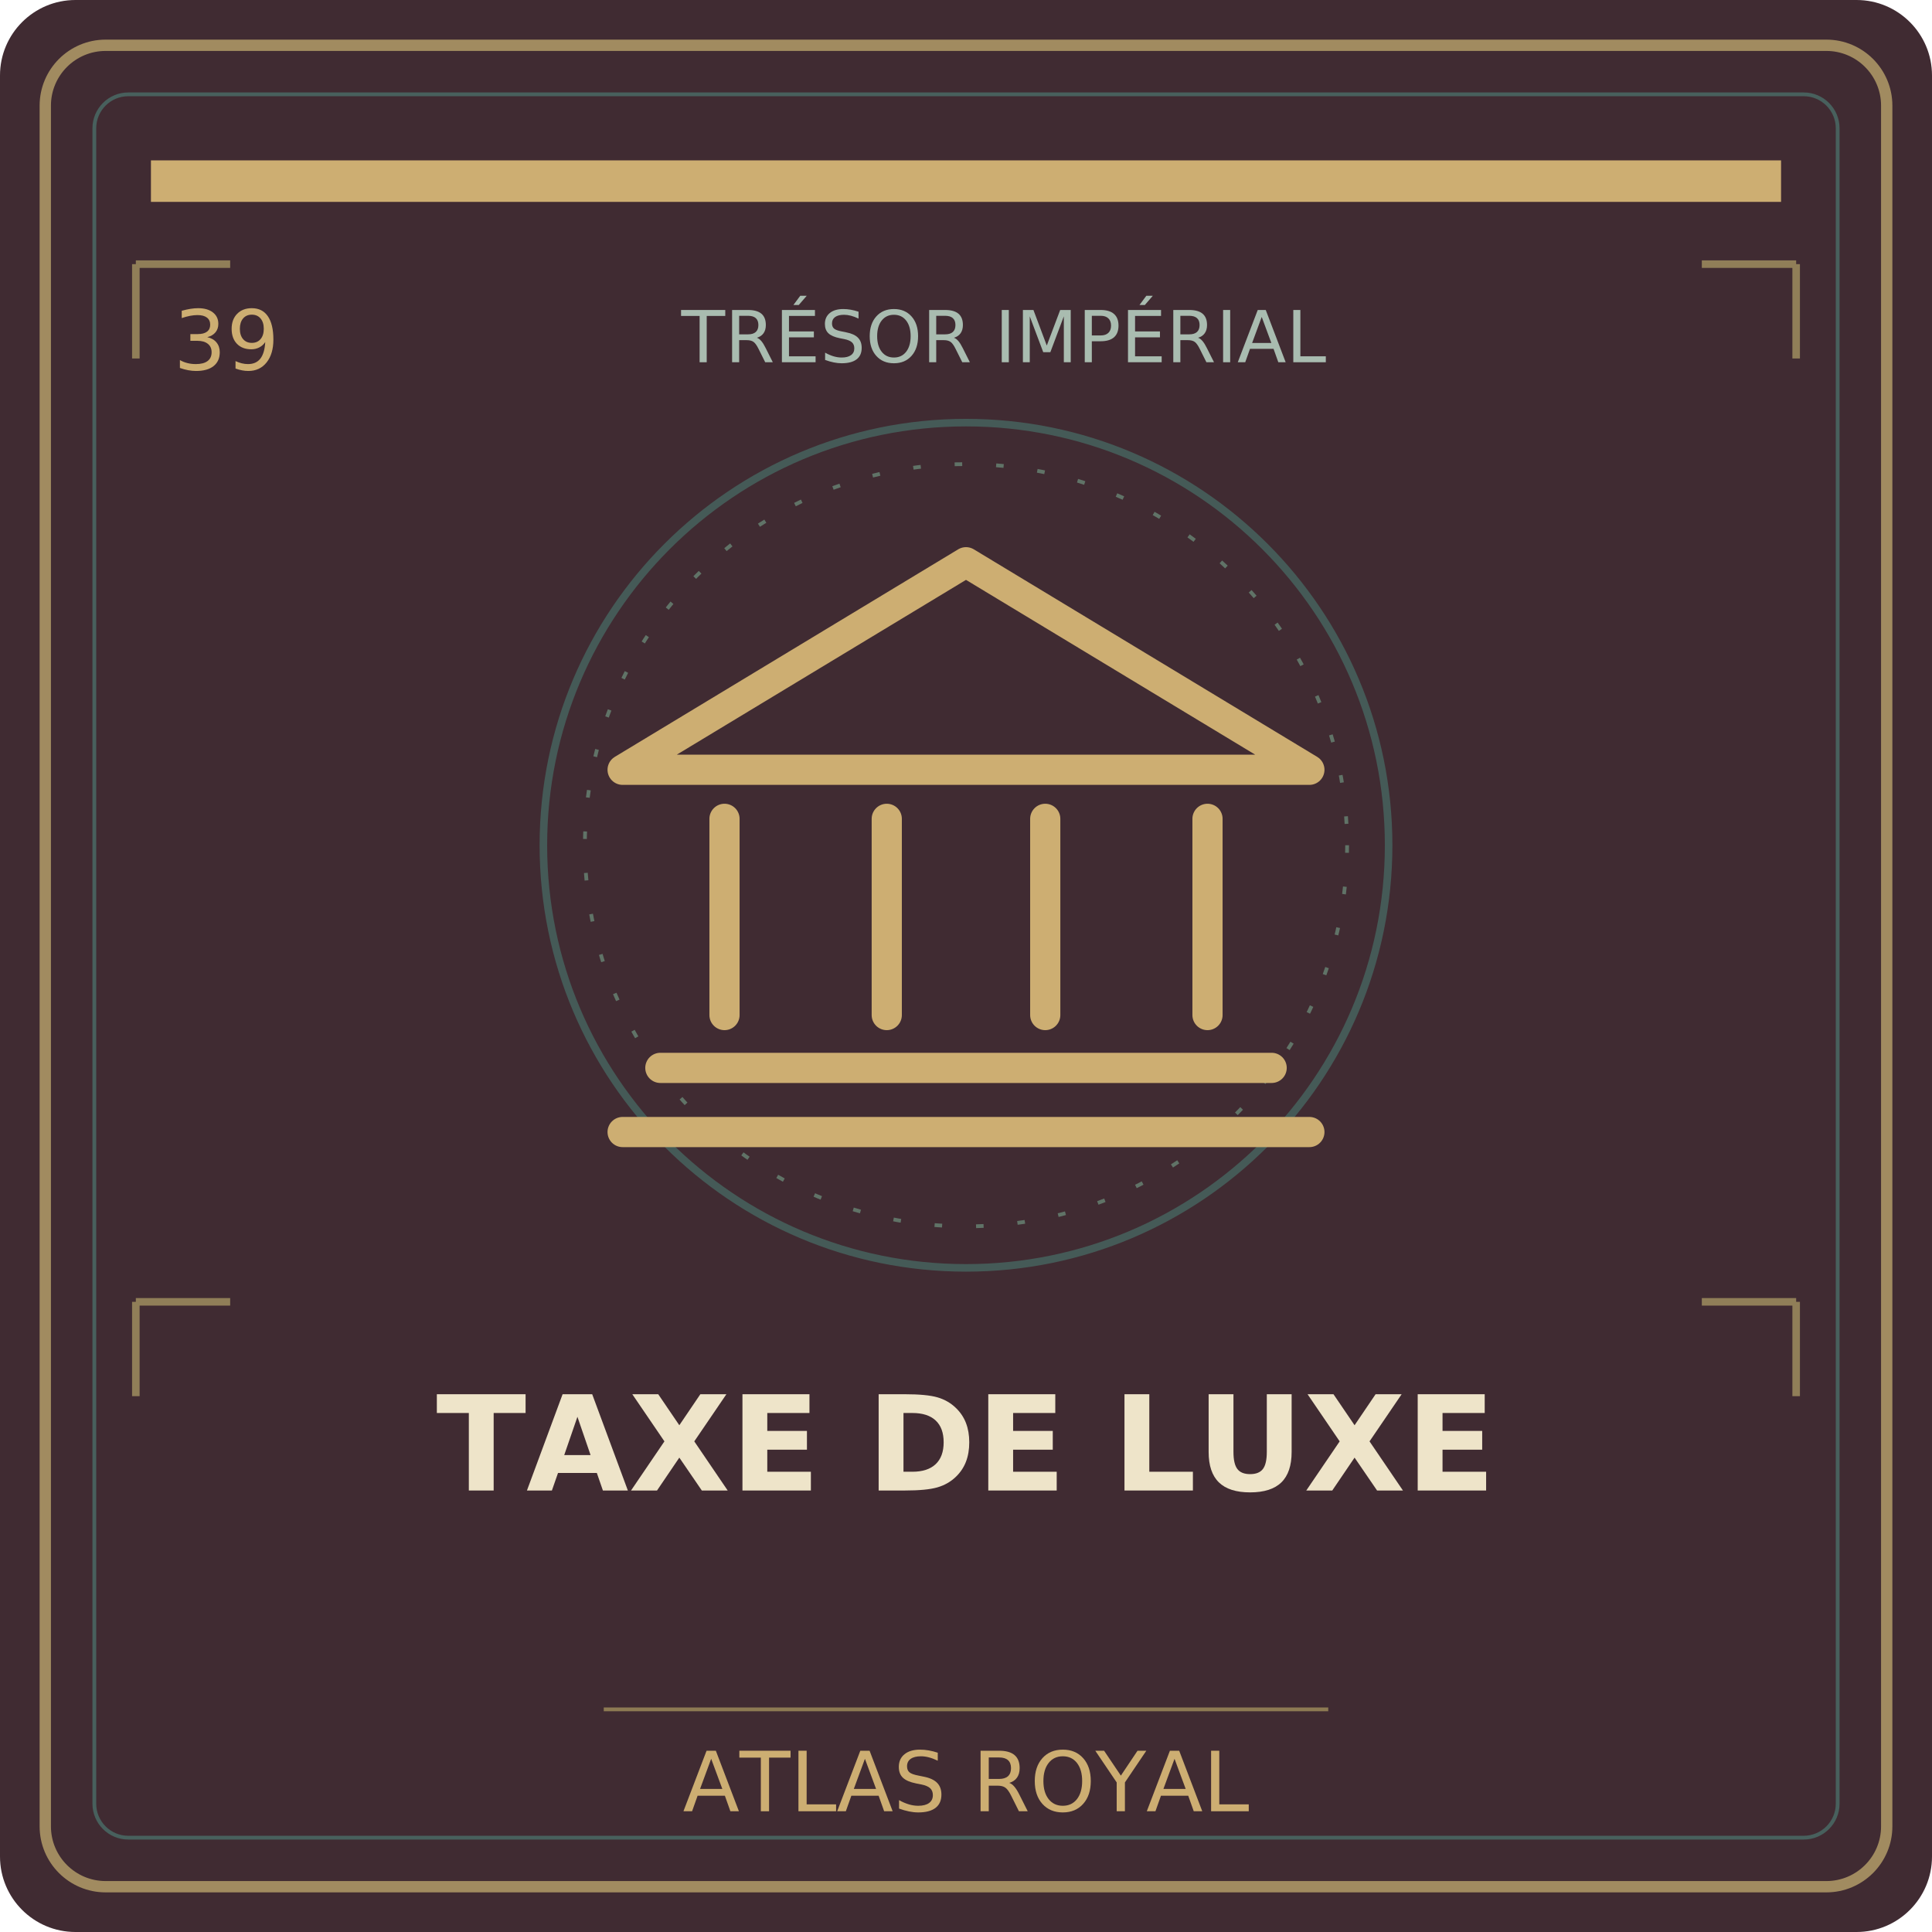
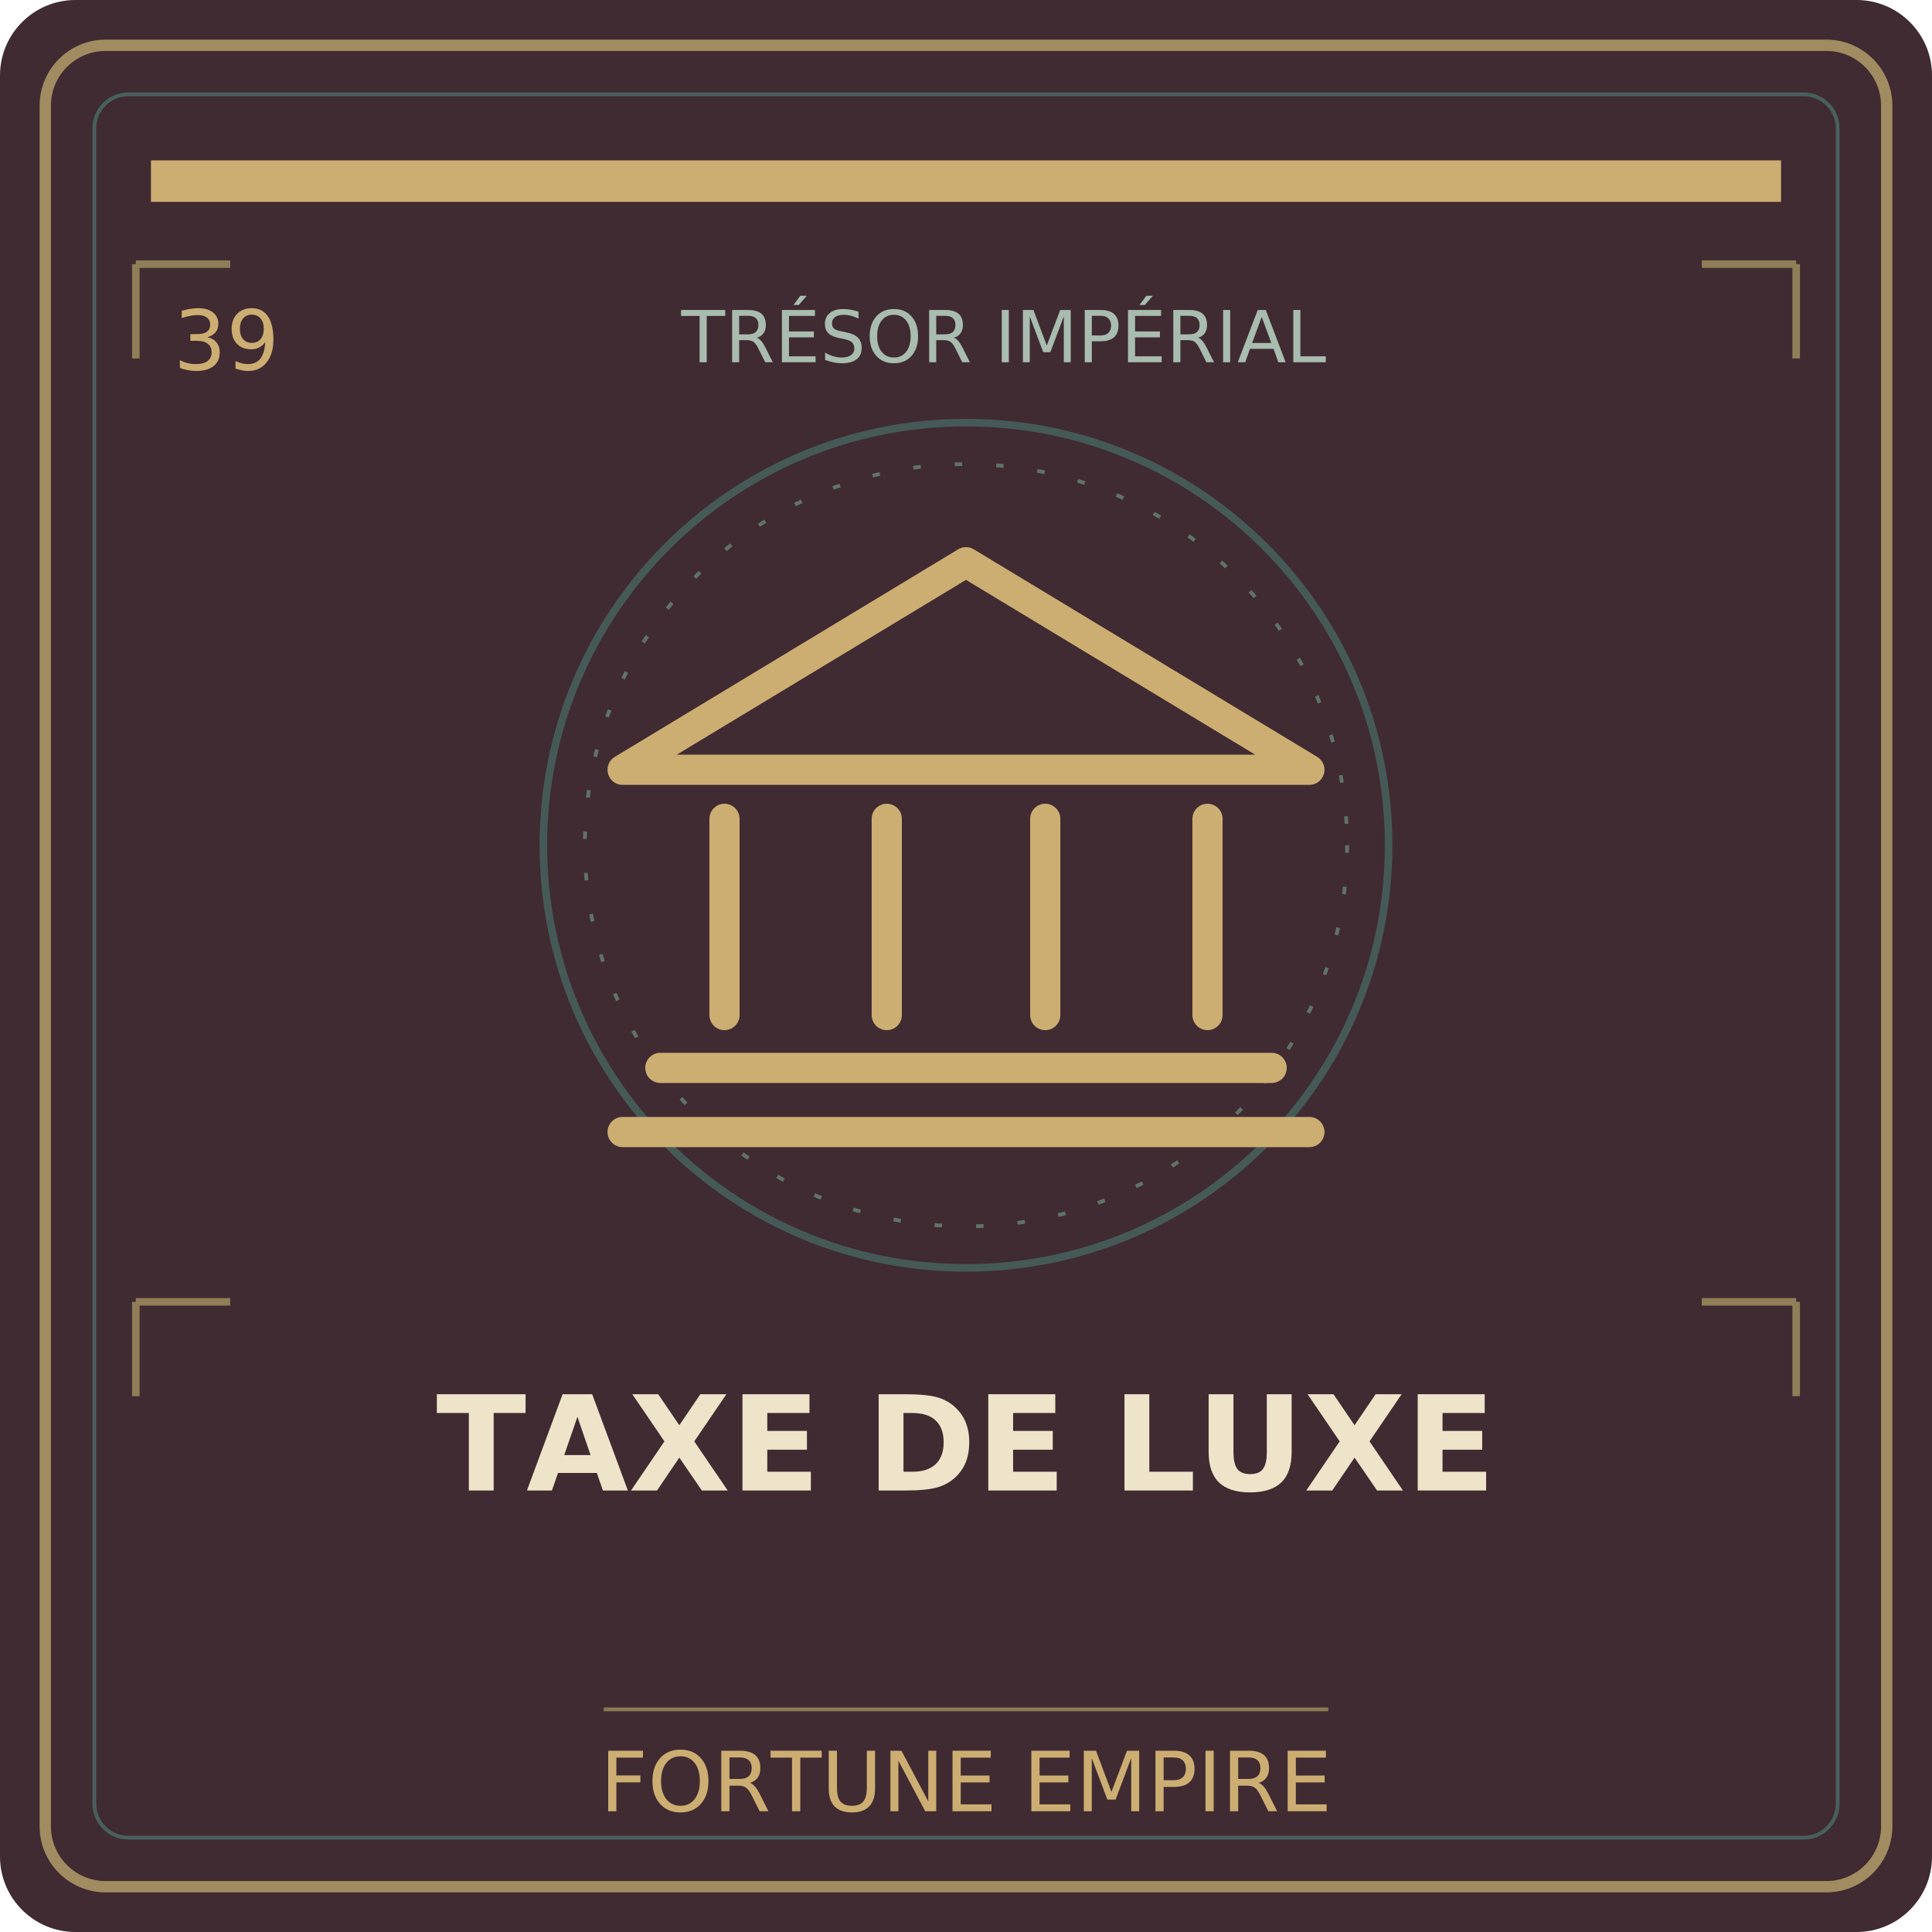
<svg xmlns="http://www.w3.org/2000/svg" width="768" height="768" viewBox="0 0 512 512" font-family="DejaVu Sans, sans-serif">
  <rect width="512" height="512" rx="20" fill="#402b32" />
  <rect x="12" y="12" width="488" height="488" rx="16" fill="none" stroke="#a18b60" stroke-width="3" />
  <rect x="25" y="25" width="462" height="462" rx="9" fill="none" stroke="#48605d" />
  <path d="M40 48H472" stroke="#CDAE72" stroke-width="11" />
  <path d="M36 70h25m-25 0v25M476 70h-25m25 0v25" stroke="#907e58" stroke-width="2" fill="none" />
  <path d="M36 345h25m-25 0v25M476 345h-25m25 0v25" stroke="#907e58" stroke-width="2" fill="none" />
  <g fill="#CDAE72" aria-label="39" transform="translate(46.00293 98)">
    <path d="M831 805Q976 774 1057.5 676.0Q1139 578 1139 434Q1139 213 987.0 92.0Q835 -29 555 -29Q461 -29 361.5 -10.5Q262 8 156 45V240Q240 191 340.0 166.0Q440 141 549 141Q739 141 838.5 216.0Q938 291 938 434Q938 566 845.5 640.5Q753 715 588 715H414V881H596Q745 881 824.0 940.5Q903 1000 903 1112Q903 1227 821.5 1288.5Q740 1350 588 1350Q505 1350 410.0 1332.0Q315 1314 201 1276V1456Q316 1488 416.5 1504.0Q517 1520 606 1520Q836 1520 970.0 1415.5Q1104 1311 1104 1133Q1104 1009 1033.0 923.5Q962 838 831 805Z" transform="translate(0 0) scale(0.01074219 -0.01074219)" />
    <path d="M225 31V215Q301 179 379.0 160.0Q457 141 532 141Q732 141 837.5 275.5Q943 410 958 684Q900 598 811.0 552.0Q722 506 614 506Q390 506 259.5 641.5Q129 777 129 1012Q129 1242 265.0 1381.0Q401 1520 627 1520Q886 1520 1022.5 1321.5Q1159 1123 1159 745Q1159 392 991.5 181.5Q824 -29 541 -29Q465 -29 387.0 -14.0Q309 1 225 31ZM627 664Q763 664 842.5 757.0Q922 850 922 1012Q922 1173 842.5 1266.5Q763 1360 627 1360Q491 1360 411.5 1266.5Q332 1173 332 1012Q332 850 411.5 757.0Q491 664 627 664Z" transform="translate(13.99707 0) scale(0.01074219 -0.01074219)" />
  </g>
  <g fill="#a9bcb0" aria-label="TRÉSOR IMPÉRIAL" transform="translate(180.5417 96)">
    <path d="M-6 1493H1257V1323H727V0H524V1323H-6Z" transform="translate(0 0) scale(0.009277344 -0.009277344)" />
    <path d="M909 700Q974 678 1035.5 606.0Q1097 534 1159 408L1364 0H1147L956 383Q882 533 812.5 582.0Q743 631 623 631H403V0H201V1493H657Q913 1493 1039.0 1386.0Q1165 1279 1165 1063Q1165 922 1099.5 829.0Q1034 736 909 700ZM403 1327V797H657Q803 797 877.5 864.5Q952 932 952 1063Q952 1194 877.5 1260.5Q803 1327 657 1327Z" transform="translate(11.60596 0) scale(0.009277344 -0.009277344)" />
    <path d="M201 1493H1145V1323H403V881H1114V711H403V170H1163V0H201ZM725 1899H910L682 1635H529Z" transform="translate(24.80762 0) scale(0.009277344 -0.009277344)" />
    <path d="M1096 1444V1247Q981 1302 879.0 1329.0Q777 1356 682 1356Q517 1356 427.5 1292.0Q338 1228 338 1110Q338 1011 397.5 960.5Q457 910 623 879L745 854Q971 811 1078.5 702.5Q1186 594 1186 412Q1186 195 1040.5 83.0Q895 -29 614 -29Q508 -29 388.5 -5.0Q269 19 141 66V274Q264 205 382.0 170.0Q500 135 614 135Q787 135 881.0 203.0Q975 271 975 397Q975 507 907.5 569.0Q840 631 686 662L563 686Q337 731 236.0 827.0Q135 923 135 1094Q135 1292 274.5 1406.0Q414 1520 659 1520Q764 1520 873.0 1501.0Q982 1482 1096 1444Z" transform="translate(36.8125 0) scale(0.009277344 -0.009277344)" />
    <path d="M807 1356Q587 1356 457.5 1192.0Q328 1028 328 745Q328 463 457.5 299.0Q587 135 807 135Q1027 135 1155.5 299.0Q1284 463 1284 745Q1284 1028 1155.5 1192.0Q1027 1356 807 1356ZM807 1520Q1121 1520 1309.0 1309.5Q1497 1099 1497 745Q1497 392 1309.0 181.5Q1121 -29 807 -29Q492 -29 303.5 181.0Q115 391 115 745Q115 1099 303.5 1309.5Q492 1520 807 1520Z" transform="translate(48.87305 0) scale(0.009277344 -0.009277344)" />
    <path d="M909 700Q974 678 1035.5 606.0Q1097 534 1159 408L1364 0H1147L956 383Q882 533 812.5 582.0Q743 631 623 631H403V0H201V1493H657Q913 1493 1039.0 1386.0Q1165 1279 1165 1063Q1165 922 1099.5 829.0Q1034 736 909 700ZM403 1327V797H657Q803 797 877.5 864.5Q952 932 952 1063Q952 1194 877.5 1260.5Q803 1327 657 1327Z" transform="translate(63.82812 0) scale(0.009277344 -0.009277344)" />
    <path d="M201 1493H403V0H201Z" transform="translate(83.06934 0) scale(0.009277344 -0.009277344)" />
    <path d="M201 1493H502L883 477L1266 1493H1567V0H1370V1311L985 287H782L397 1311V0H201Z" transform="translate(88.67285 0) scale(0.009277344 -0.009277344)" />
    <path d="M403 1327V766H657Q798 766 875.0 839.0Q952 912 952 1047Q952 1181 875.0 1254.0Q798 1327 657 1327ZM201 1493H657Q908 1493 1036.5 1379.5Q1165 1266 1165 1047Q1165 826 1036.5 713.0Q908 600 657 600H403V0H201Z" transform="translate(105.0659 0) scale(0.009277344 -0.009277344)" />
    <path d="M201 1493H1145V1323H403V881H1114V711H403V170H1163V0H201ZM725 1899H910L682 1635H529Z" transform="translate(116.5234 0) scale(0.009277344 -0.009277344)" />
    <path d="M909 700Q974 678 1035.5 606.0Q1097 534 1159 408L1364 0H1147L956 383Q882 533 812.5 582.0Q743 631 623 631H403V0H201V1493H657Q913 1493 1039.0 1386.0Q1165 1279 1165 1063Q1165 922 1099.5 829.0Q1034 736 909 700ZM403 1327V797H657Q803 797 877.5 864.5Q952 932 952 1063Q952 1194 877.5 1260.5Q803 1327 657 1327Z" transform="translate(128.5283 0) scale(0.009277344 -0.009277344)" />
    <path d="M201 1493H403V0H201Z" transform="translate(141.73 0) scale(0.009277344 -0.009277344)" />
    <path d="M700 1294 426 551H975ZM586 1493H815L1384 0H1174L1038 383H365L229 0H16Z" transform="translate(147.3335 0) scale(0.009277344 -0.009277344)" />
    <path d="M201 1493H403V170H1130V0H201Z" transform="translate(160.3311 0) scale(0.009277344 -0.009277344)" />
  </g>
  <circle cx="256" cy="224" r="112" fill="none" stroke="#455a57" stroke-width="2" />
  <circle cx="256" cy="224" r="101" fill="none" stroke="#607367" stroke-width="1" stroke-dasharray="2 9" />
  <path d="M165 204L256 149L347 204Z M175 283H337 M165 300H347 M192 217V269 M235 217V269 M277 217V269 M320 217V269" stroke="#CDAE72" stroke-width="8" stroke-linecap="round" stroke-linejoin="round" fill="none" />
  <g fill="#eee4c9" aria-label="TAXE DE LUXE" transform="translate(115.5984 395)">
    <path d="M10 1493H1386V1202H891V0H506V1202H10Z" transform="translate(0 0) scale(0.01708984 -0.01708984)" />
    <path d="M1094 272H492L397 0H10L563 1493H1022L1575 0H1188ZM588 549H997L793 1143Z" transform="translate(23.87451 0) scale(0.01708984 -0.01708984)" />
    <path d="M1020 762 1538 0H1137L788 510L442 0H39L557 762L59 1493H461L788 1012L1114 1493H1518Z" transform="translate(50.96191 0) scale(0.01708984 -0.01708984)" />
    <path d="M188 1493H1227V1202H573V924H1188V633H573V291H1249V0H188Z" transform="translate(77.94678 0) scale(0.01708984 -0.01708984)" />
    <path d="M573 1202V291H711Q947 291 1071.5 408.0Q1196 525 1196 748Q1196 970 1072.0 1086.0Q948 1202 711 1202ZM188 1493H594Q934 1493 1100.5 1444.5Q1267 1396 1386 1280Q1491 1179 1542.0 1047.0Q1593 915 1593 748Q1593 579 1542.0 446.5Q1491 314 1386 213Q1266 97 1098.0 48.5Q930 0 594 0H188Z" transform="translate(114.0405 0) scale(0.01708984 -0.01708984)" />
    <path d="M188 1493H1227V1202H573V924H1188V633H573V291H1249V0H188Z" transform="translate(143.0933 0) scale(0.01708984 -0.01708984)" />
    <path d="M188 1493H573V291H1249V0H188Z" transform="translate(179.187 0) scale(0.01708984 -0.01708984)" />
    <path d="M188 1493H573V598Q573 413 633.5 333.5Q694 254 831 254Q969 254 1029.5 333.5Q1090 413 1090 598V1493H1475V598Q1475 281 1316.0 126.0Q1157 -29 831 -29Q506 -29 347.0 126.0Q188 281 188 598Z" transform="translate(201.4893 0) scale(0.01708984 -0.01708984)" />
    <path d="M1020 762 1538 0H1137L788 510L442 0H39L557 762L59 1493H461L788 1012L1114 1493H1518Z" transform="translate(229.9097 0) scale(0.01708984 -0.01708984)" />
    <path d="M188 1493H1227V1202H573V924H1188V633H573V291H1249V0H188Z" transform="translate(256.8945 0) scale(0.01708984 -0.01708984)" />
  </g>
  <path d="M160 453H352" stroke="#8d7a53" />
-   <g fill="#CDAE72" aria-label="ATLAS ROYAL" transform="translate(180.9497 480)">
-     <path d="M700 1294 426 551H975ZM586 1493H815L1384 0H1174L1038 383H365L229 0H16Z" transform="translate(0 0) scale(0.01074219 -0.01074219)" />
-     <path d="M-6 1493H1257V1323H727V0H524V1323H-6Z" transform="translate(15.0498 0) scale(0.01074219 -0.01074219)" />
-     <path d="M201 1493H403V170H1130V0H201Z" transform="translate(28.48828 0) scale(0.01074219 -0.01074219)" />
-     <path d="M700 1294 426 551H975ZM586 1493H815L1384 0H1174L1038 383H365L229 0H16Z" transform="translate(40.74512 0) scale(0.01074219 -0.01074219)" />
-     <path d="M1096 1444V1247Q981 1302 879.0 1329.0Q777 1356 682 1356Q517 1356 427.5 1292.0Q338 1228 338 1110Q338 1011 397.5 960.5Q457 910 623 879L745 854Q971 811 1078.5 702.5Q1186 594 1186 412Q1186 195 1040.5 83.0Q895 -29 614 -29Q508 -29 388.5 -5.0Q269 19 141 66V274Q264 205 382.0 170.0Q500 135 614 135Q787 135 881.0 203.0Q975 271 975 397Q975 507 907.5 569.0Q840 631 686 662L563 686Q337 731 236.0 827.0Q135 923 135 1094Q135 1292 274.5 1406.0Q414 1520 659 1520Q764 1520 873.0 1501.0Q982 1482 1096 1444Z" transform="translate(55.79492 0) scale(0.01074219 -0.01074219)" />
-     <path d="M909 700Q974 678 1035.5 606.0Q1097 534 1159 408L1364 0H1147L956 383Q882 533 812.5 582.0Q743 631 623 631H403V0H201V1493H657Q913 1493 1039.0 1386.0Q1165 1279 1165 1063Q1165 922 1099.5 829.0Q1034 736 909 700ZM403 1327V797H657Q803 797 877.5 864.5Q952 932 952 1063Q952 1194 877.5 1260.5Q803 1327 657 1327Z" transform="translate(76.75293 0) scale(0.01074219 -0.01074219)" />
-     <path d="M807 1356Q587 1356 457.5 1192.0Q328 1028 328 745Q328 463 457.5 299.0Q587 135 807 135Q1027 135 1155.5 299.0Q1284 463 1284 745Q1284 1028 1155.5 1192.0Q1027 1356 807 1356ZM807 1520Q1121 1520 1309.0 1309.5Q1497 1099 1497 745Q1497 392 1309.0 181.5Q1121 -29 807 -29Q492 -29 303.5 181.0Q115 391 115 745Q115 1099 303.5 1309.5Q492 1520 807 1520Z" transform="translate(92.03906 0) scale(0.01074219 -0.01074219)" />
-     <path d="M-4 1493H213L627 879L1038 1493H1255L727 711V0H524V711Z" transform="translate(109.3555 0) scale(0.01074219 -0.01074219)" />
-     <path d="M700 1294 426 551H975ZM586 1493H815L1384 0H1174L1038 383H365L229 0H16Z" transform="translate(122.7939 0) scale(0.01074219 -0.01074219)" />
-     <path d="M201 1493H403V170H1130V0H201Z" transform="translate(137.8438 0) scale(0.01074219 -0.01074219)" />
+   <g fill="#CDAE72" aria-label="FORTUNE EMPIRE" transform="translate(159.0142 480)">
+     <path d="M201 1493H1059V1323H403V883H995V713H403V0H201Z" transform="translate(0 0) scale(0.01074219 -0.01074219)" />
+     <path d="M807 1356Q587 1356 457.5 1192.0Q328 1028 328 745Q328 463 457.5 299.0Q587 135 807 135Q1027 135 1155.5 299.0Q1284 463 1284 745Q1284 1028 1155.5 1192.0Q1027 1356 807 1356ZM807 1520Q1121 1520 1309.0 1309.5Q1497 1099 1497 745Q1497 392 1309.0 181.5Q1121 -29 807 -29Q492 -29 303.5 181.0Q115 391 115 745Q115 1099 303.5 1309.5Q492 1520 807 1520Z" transform="translate(12.6543 0) scale(0.01074219 -0.01074219)" />
+     <path d="M909 700Q974 678 1035.5 606.0Q1097 534 1159 408L1364 0H1147L956 383Q882 533 812.5 582.0Q743 631 623 631H403V0H201V1493H657Q913 1493 1039.0 1386.0Q1165 1279 1165 1063Q1165 922 1099.5 829.0Q1034 736 909 700ZM403 1327V797H657Q803 797 877.5 864.5Q952 932 952 1063Q952 1194 877.5 1260.5Q803 1327 657 1327Z" transform="translate(29.9707 0) scale(0.01074219 -0.01074219)" />
+     <path d="M-6 1493H1257V1323H727V0H524V1323H-6Z" transform="translate(45.25684 0) scale(0.01074219 -0.01074219)" />
+     <path d="M178 1493H381V586Q381 346 468.0 240.5Q555 135 750 135Q944 135 1031.0 240.5Q1118 346 1118 586V1493H1321V561Q1321 269 1176.5 120.0Q1032 -29 750 -29Q467 -29 322.5 120.0Q178 269 178 561Z" transform="translate(58.69531 0) scale(0.01074219 -0.01074219)" />
+     <path d="M201 1493H473L1135 244V1493H1331V0H1059L397 1249V0H201Z" transform="translate(74.79785 0) scale(0.01074219 -0.01074219)" />
+     <path d="M201 1493H1145V1323H403V881H1114V711H403V170H1163V0H201Z" transform="translate(91.25488 0) scale(0.01074219 -0.01074219)" />
+     <path d="M201 1493H1145V1323H403V881H1114V711H403V170H1163V0H201Z" transform="translate(112.1484 0) scale(0.01074219 -0.01074219)" />
+     <path d="M201 1493H502L883 477L1266 1493H1567V0H1370V1311L985 287H782L397 1311V0H201Z" transform="translate(126.0488 0) scale(0.01074219 -0.01074219)" />
+     <path d="M403 1327V766H657Q798 766 875.0 839.0Q952 912 952 1047Q952 1181 875.0 1254.0Q798 1327 657 1327ZM201 1493H657Q908 1493 1036.5 1379.5Q1165 1266 1165 1047Q1165 826 1036.5 713.0Q908 600 657 600H403V0H201Z" transform="translate(145.0303 0) scale(0.01074219 -0.01074219)" />
+     <path d="M201 1493H403V0H201Z" transform="translate(158.2969 0) scale(0.01074219 -0.01074219)" />
+     <path d="M909 700Q974 678 1035.5 606.0Q1097 534 1159 408L1364 0H1147L956 383Q882 533 812.5 582.0Q743 631 623 631H403V0H201V1493H657Q913 1493 1039.0 1386.0Q1165 1279 1165 1063Q1165 922 1099.5 829.0Q1034 736 909 700ZM403 1327V797H657Q803 797 877.5 864.5Q952 932 952 1063Q952 1194 877.5 1260.5Q803 1327 657 1327Z" transform="translate(164.7852 0) scale(0.01074219 -0.01074219)" />
+     <path d="M201 1493H1145V1323H403V881H1114V711H403V170H1163V0H201Z" transform="translate(180.0713 0) scale(0.01074219 -0.01074219)" />
  </g>
</svg>
